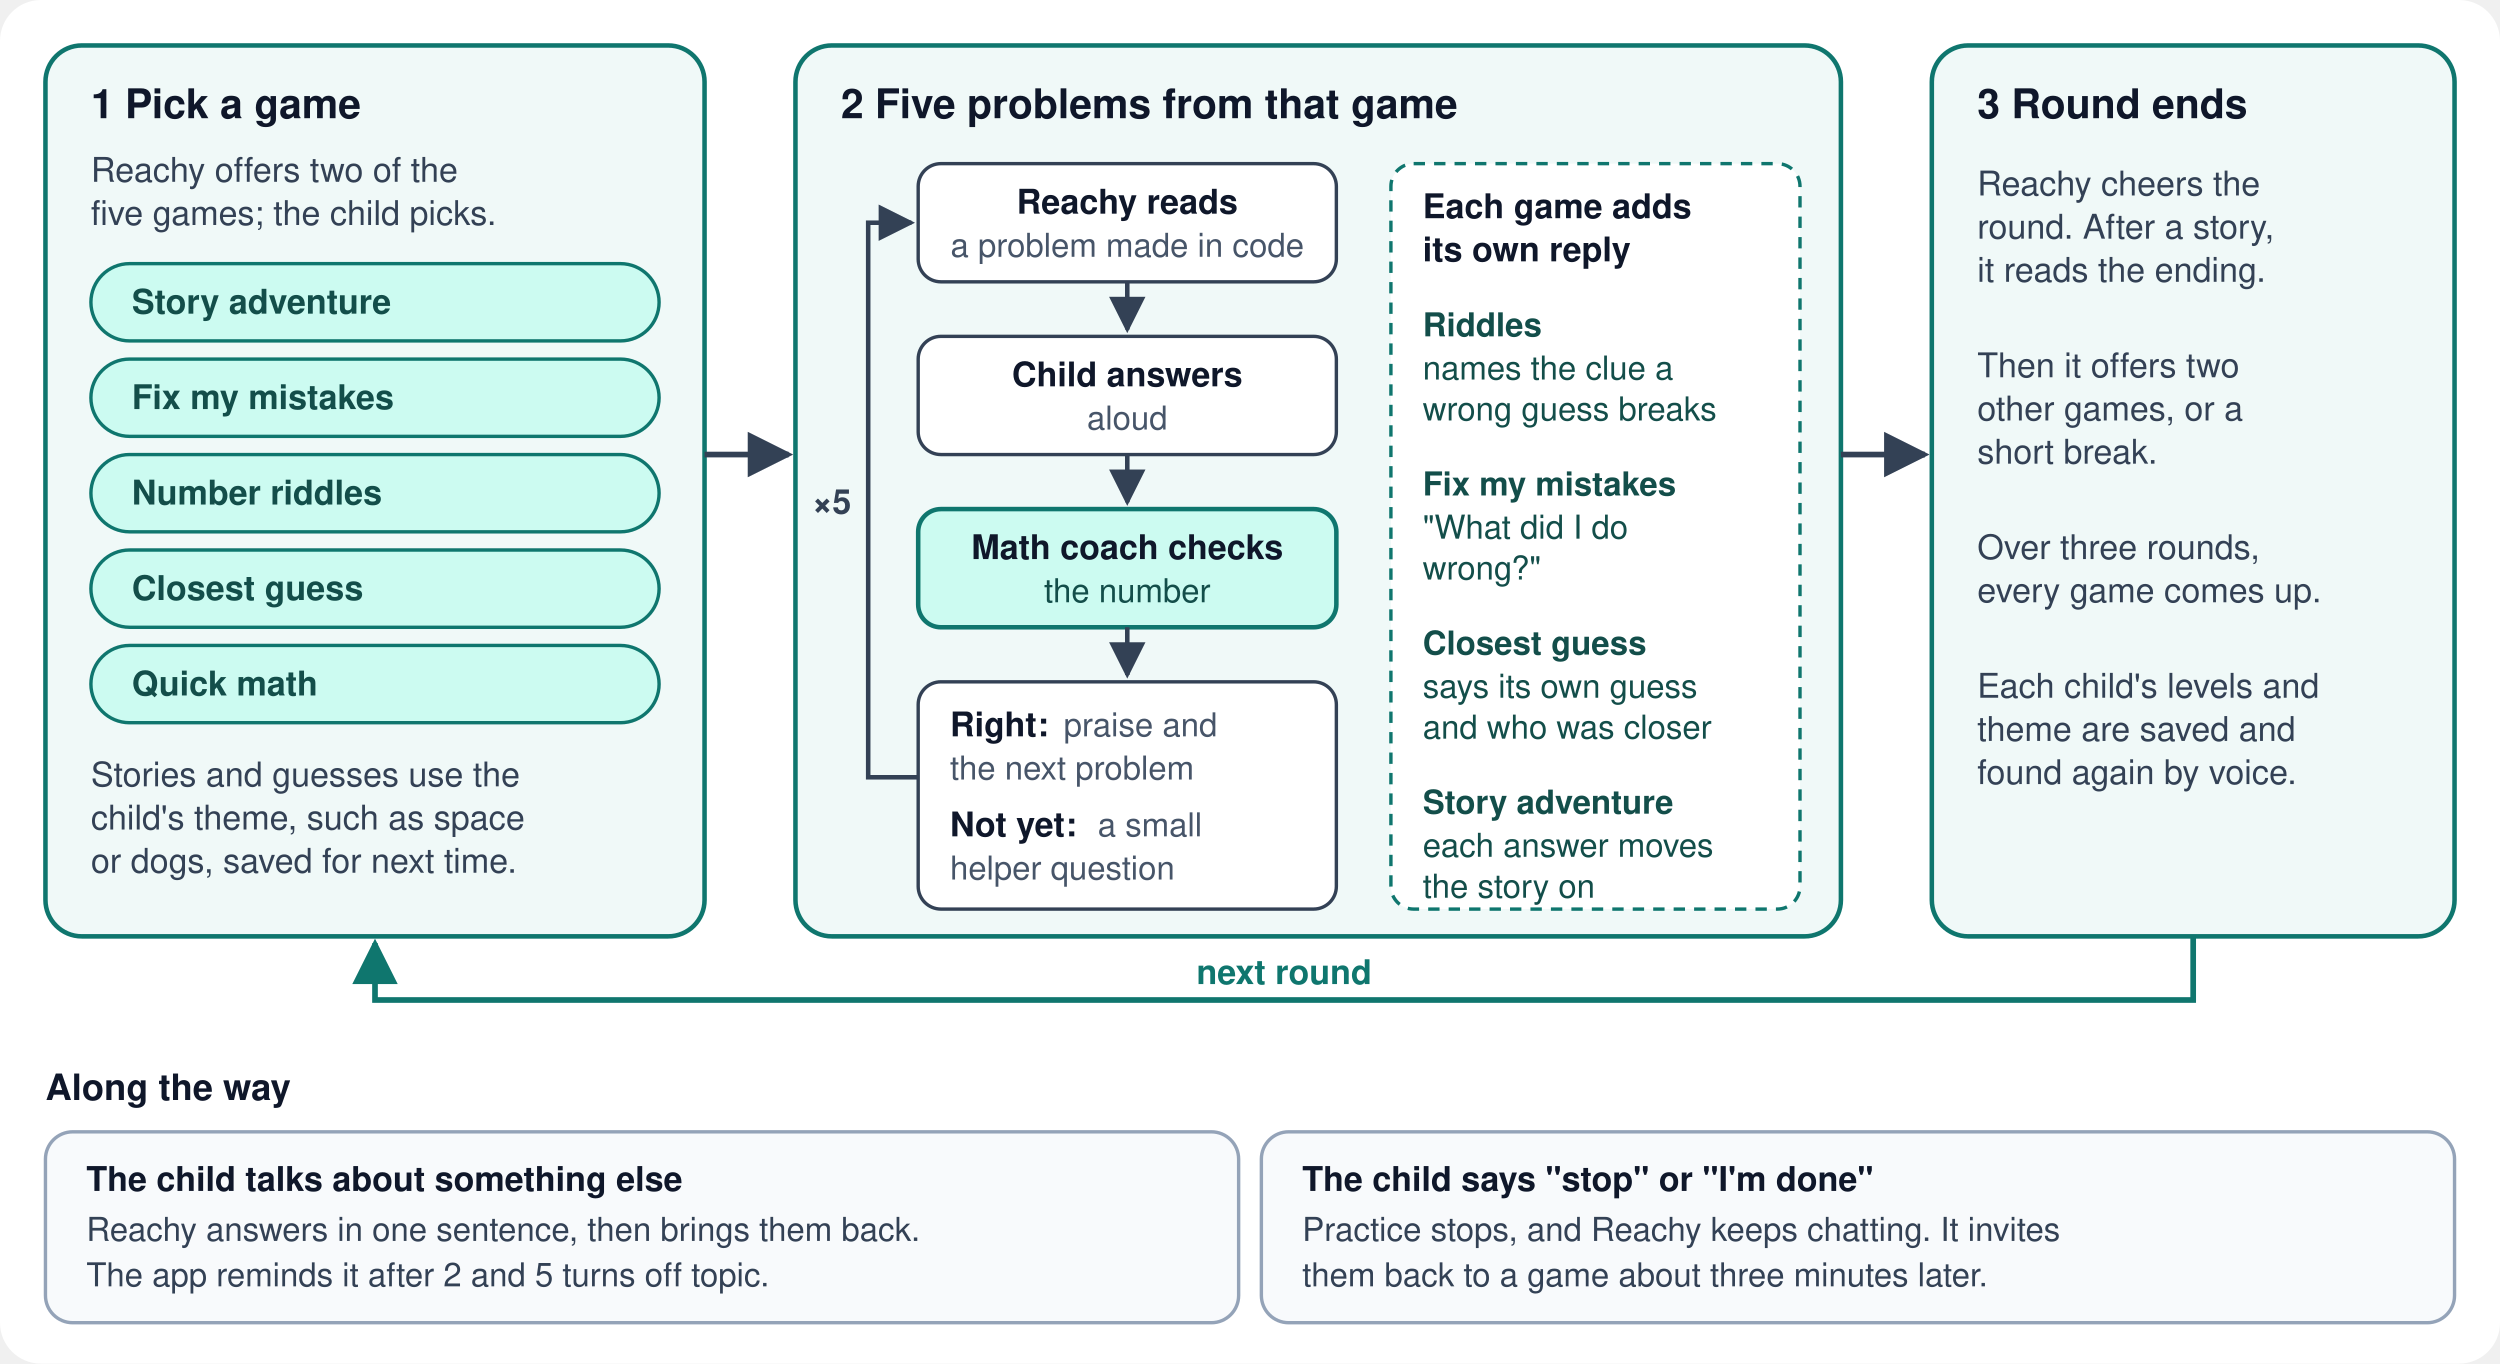
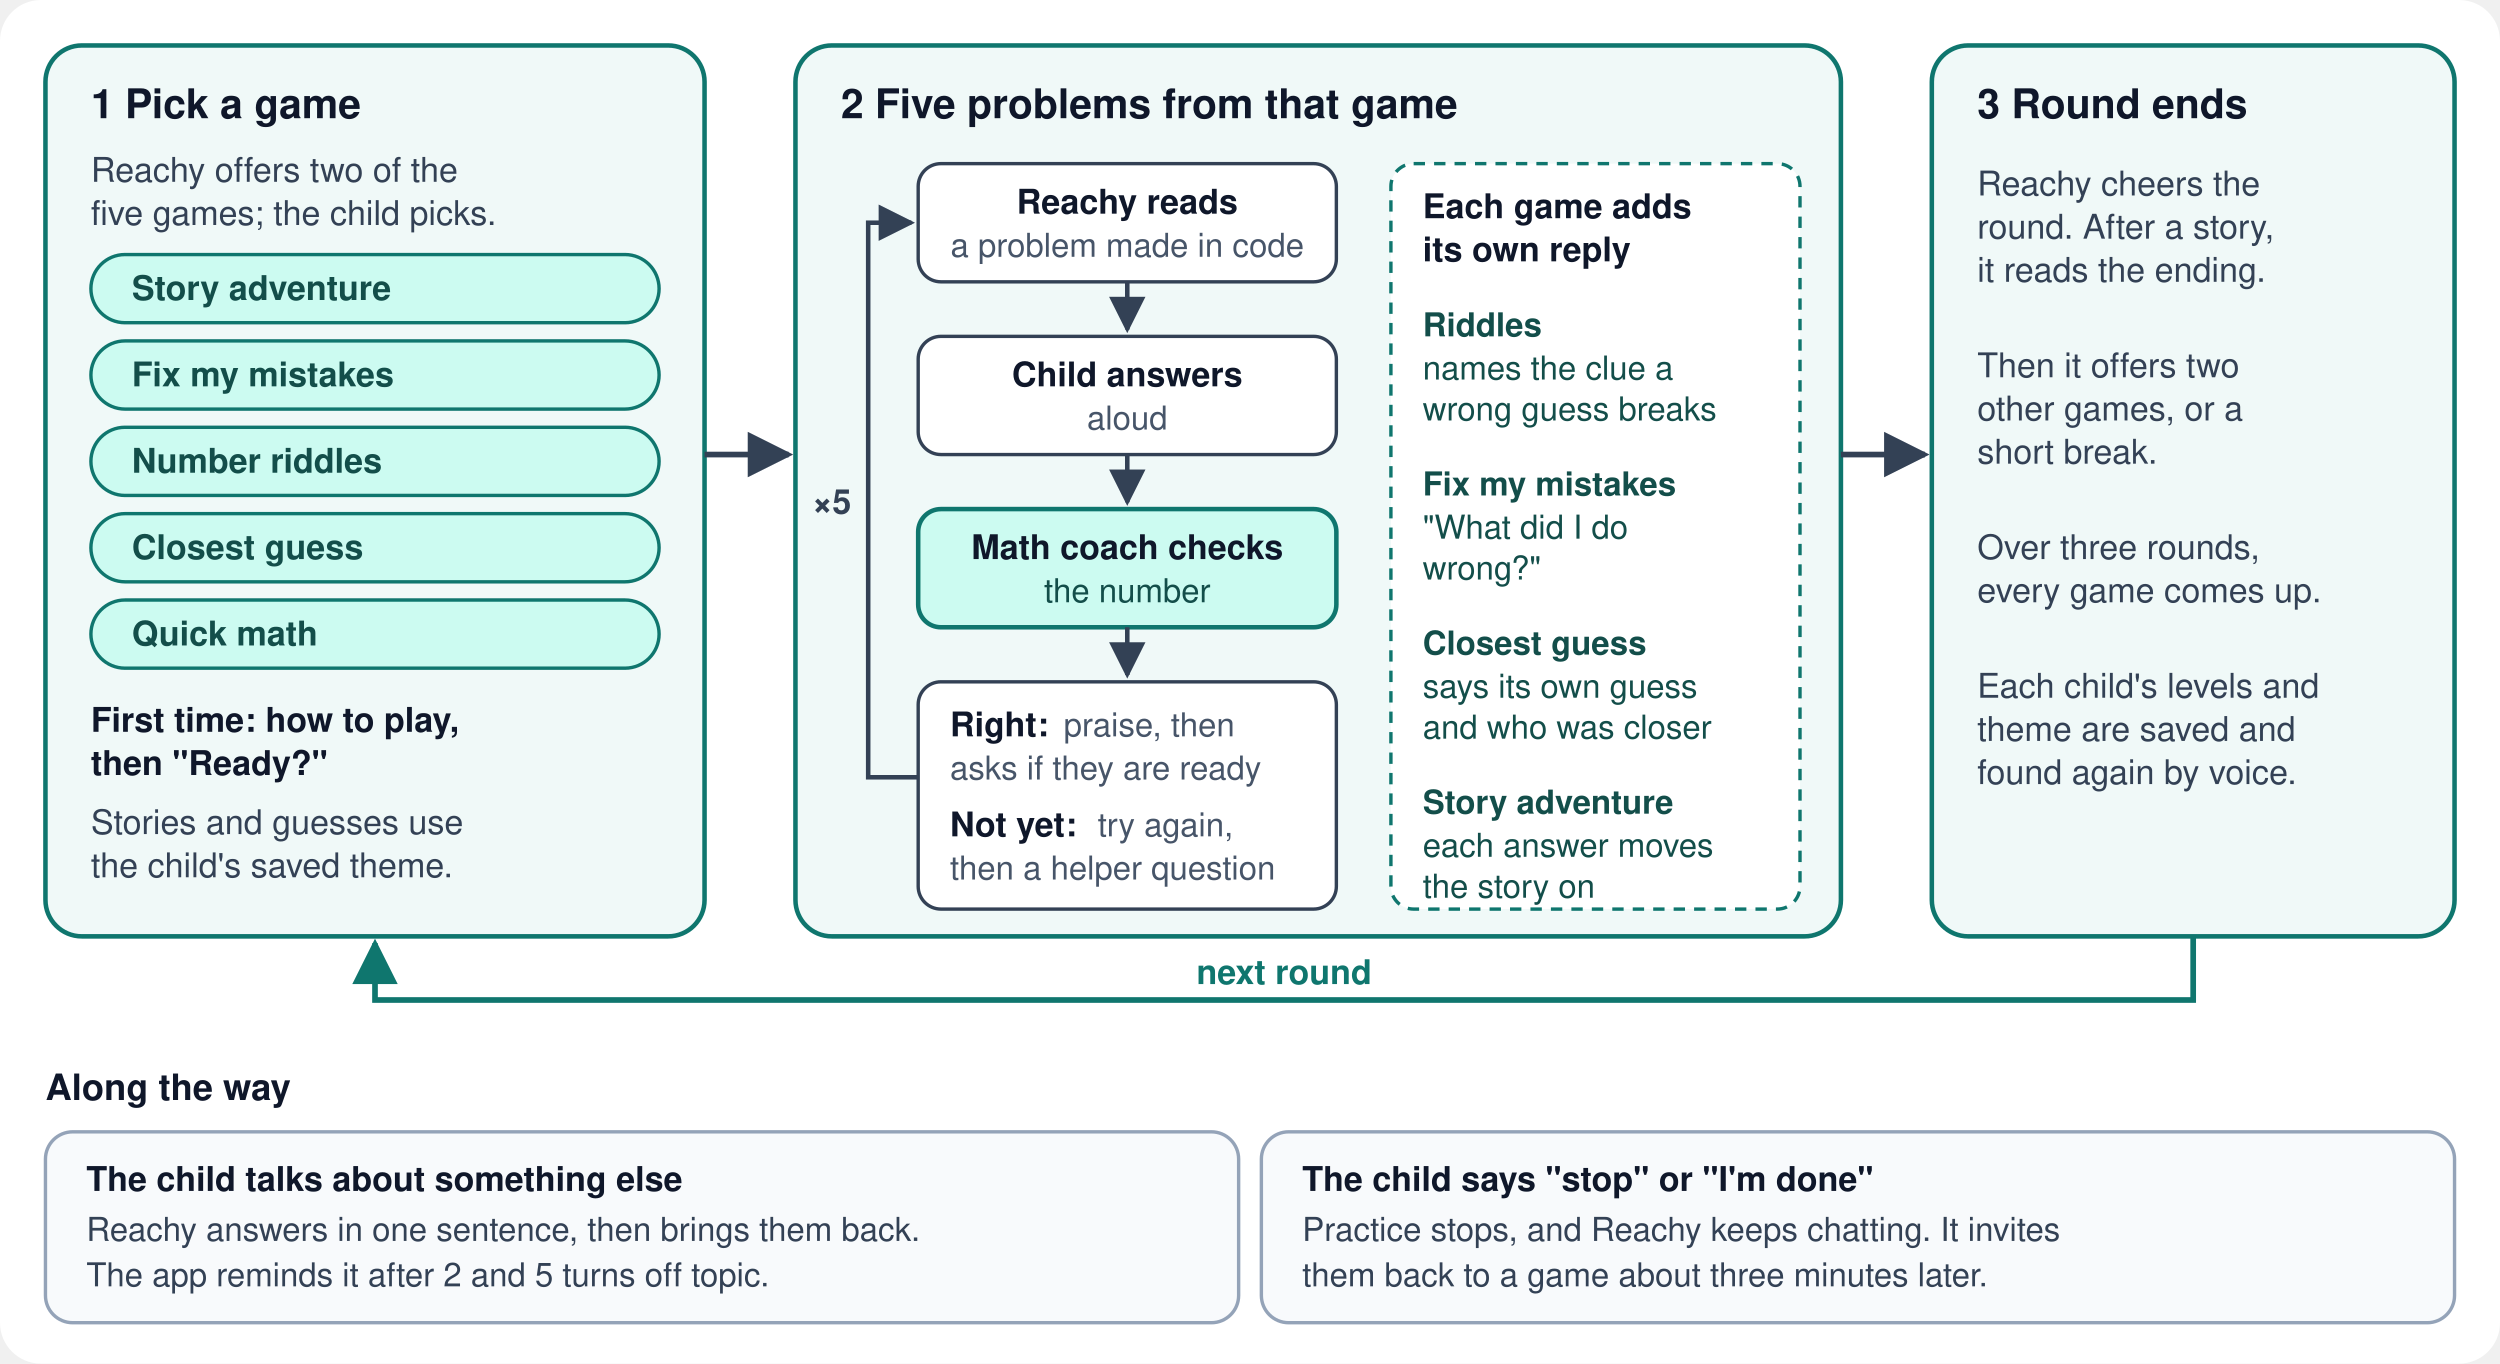
- <svg xmlns="http://www.w3.org/2000/svg" viewBox="0 0 1100 600" role="img" aria-label="How a round of math games works. First, Reachy offers two of the five games and the child picks one; stories and guessing games use the child's saved theme. Second, Reachy plays five problems from that game: it reads a problem made in code, the child answers aloud, the math coach checks the number, and Reachy praises a right answer and goes on to the next problem, or asks a small helper question. Each game adds its own reply. Third, the round ends: Reachy cheers, reads the story's ending after a story, and offers two other games or a break, which starts the next round. If the child talks about something else, Reachy answers briefly and brings them back; if the child says stop, practice stops and Reachy invites them back a few minutes later.">
+ <svg xmlns="http://www.w3.org/2000/svg" viewBox="0 0 1100 600" role="img" aria-label="How a round of math games works. First, Reachy offers two of the five games and the child picks one; stories and guessing games use the child's saved theme. The first time a child plays a game, Reachy explains how to play and asks if the child is ready. Second, Reachy plays five problems from that game: it reads a problem made in code, the child answers aloud, the math coach checks the number, and Reachy praises a right answer and asks if the child is ready for the next problem, or asks the child to try again and, after a second try, asks a small helper question. Each game adds its own reply. Third, the round ends: Reachy cheers, reads the story's ending after a story, and offers two other games or a break, which starts the next round. If the child talks about something else, Reachy answers briefly and brings them back; if the child says stop, practice stops and Reachy invites them back a few minutes later.">
  <defs>
    <marker id="gr-arrow" viewBox="0 0 10 10" refX="9" refY="5" markerWidth="8" markerHeight="8" orient="auto-start-reverse">
      <path d="M0 0 L10 5 L0 10 Z" fill="#334155" />
    </marker>
    <marker id="gr-arrow-teal" viewBox="0 0 10 10" refX="9" refY="5" markerWidth="8" markerHeight="8" orient="auto-start-reverse">
      <path d="M0 0 L10 5 L0 10 Z" fill="#0f766e" />
    </marker>
  </defs>
  <rect width="1100" height="600" rx="18" fill="#ffffff" />
  <g font-family="-apple-system, 'Segoe UI', Helvetica, Arial, sans-serif">
    <rect x="20" y="20" width="290" height="392" rx="16" fill="#f0f9f8" stroke="#0f766e" stroke-width="2" />
    <text x="40" y="52" font-size="18" font-weight="700" fill="#0f172a">1  Pick a game</text>
    <text x="40" y="80" font-size="15" fill="#334155">Reachy offers two of the</text>
    <text x="40" y="99" font-size="15" fill="#334155">five games; the child picks.</text>
    <g font-size="15" font-weight="700" fill="#134e4a">
-       <rect x="40" y="116" width="250" height="34" rx="17" fill="#ccfbf1" stroke="#0f766e" stroke-width="1.5" />
-       <text x="58" y="138">Story adventure</text>
-       <rect x="40" y="158" width="250" height="34" rx="17" fill="#ccfbf1" stroke="#0f766e" stroke-width="1.5" />
-       <text x="58" y="180">Fix my mistakes</text>
-       <rect x="40" y="200" width="250" height="34" rx="17" fill="#ccfbf1" stroke="#0f766e" stroke-width="1.5" />
-       <text x="58" y="222">Number riddles</text>
-       <rect x="40" y="242" width="250" height="34" rx="17" fill="#ccfbf1" stroke="#0f766e" stroke-width="1.5" />
-       <text x="58" y="264">Closest guess</text>
-       <rect x="40" y="284" width="250" height="34" rx="17" fill="#ccfbf1" stroke="#0f766e" stroke-width="1.5" />
-       <text x="58" y="306">Quick math</text>
+       <rect x="40" y="112" width="250" height="30" rx="15" fill="#ccfbf1" stroke="#0f766e" stroke-width="1.5" />
+       <text x="58" y="132">Story adventure</text>
+       <rect x="40" y="150" width="250" height="30" rx="15" fill="#ccfbf1" stroke="#0f766e" stroke-width="1.5" />
+       <text x="58" y="170">Fix my mistakes</text>
+       <rect x="40" y="188" width="250" height="30" rx="15" fill="#ccfbf1" stroke="#0f766e" stroke-width="1.5" />
+       <text x="58" y="208">Number riddles</text>
+       <rect x="40" y="226" width="250" height="30" rx="15" fill="#ccfbf1" stroke="#0f766e" stroke-width="1.5" />
+       <text x="58" y="246">Closest guess</text>
+       <rect x="40" y="264" width="250" height="30" rx="15" fill="#ccfbf1" stroke="#0f766e" stroke-width="1.5" />
+       <text x="58" y="284">Quick math</text>
    </g>
-     <text x="40" y="346" font-size="15" fill="#334155">Stories and guesses use the</text>
-     <text x="40" y="365" font-size="15" fill="#334155">child's theme, such as space</text>
-     <text x="40" y="384" font-size="15" fill="#334155">or dogs, saved for next time.</text>
+     <text x="40" y="322" font-size="15" font-weight="700" fill="#0f172a">First time: how to play,</text>
+     <text x="40" y="341" font-size="15" font-weight="700" fill="#0f172a">then "Ready?"</text>
+     <text x="40" y="367" font-size="15" fill="#334155">Stories and guesses use</text>
+     <text x="40" y="386" font-size="15" fill="#334155">the child's saved theme.</text>
    <line x1="310" y1="200" x2="347" y2="200" stroke="#334155" stroke-width="2.5" marker-end="url(#gr-arrow)" />
    <rect x="350" y="20" width="460" height="392" rx="16" fill="#f0f9f8" stroke="#0f766e" stroke-width="2" />
    <text x="370" y="52" font-size="18" font-weight="700" fill="#0f172a">2  Five problems from that game</text>
    <g font-size="15" fill="#0f172a">
      <rect x="404" y="72" width="184" height="52" rx="10" fill="#ffffff" stroke="#334155" stroke-width="1.5" />
      <text x="496" y="94" text-anchor="middle" font-weight="700">Reachy reads</text>
      <text x="496" y="113" text-anchor="middle" font-size="14.5" fill="#475569">a problem made in code</text>
      <rect x="404" y="148" width="184" height="52" rx="10" fill="#ffffff" stroke="#334155" stroke-width="1.5" />
      <text x="496" y="170" text-anchor="middle" font-weight="700">Child answers</text>
      <text x="496" y="189" text-anchor="middle" font-size="14.5" fill="#475569">aloud</text>
      <rect x="404" y="224" width="184" height="52" rx="10" fill="#ccfbf1" stroke="#0f766e" stroke-width="2" />
      <text x="496" y="246" text-anchor="middle" font-weight="700">Math coach checks</text>
      <text x="496" y="265" text-anchor="middle" font-size="14.5" fill="#134e4a">the number</text>
      <rect x="404" y="300" width="184" height="100" rx="10" fill="#ffffff" stroke="#334155" stroke-width="1.5" />
      <text x="418" y="324" font-weight="700">Right:</text>
-       <text x="468" y="324" font-size="14.5" fill="#475569">praise and</text>
-       <text x="418" y="343" font-size="14.5" fill="#475569">the next problem</text>
+       <text x="468" y="324" font-size="14.5" fill="#475569">praise, then</text>
+       <text x="418" y="343" font-size="14.5" fill="#475569">asks if they are ready</text>
      <text x="418" y="368" font-weight="700">Not yet:</text>
-       <text x="483" y="368" font-size="14.5" fill="#475569">a small</text>
-       <text x="418" y="387" font-size="14.5" fill="#475569">helper question</text>
+       <text x="483" y="368" font-size="14.5" fill="#475569">try again,</text>
+       <text x="418" y="387" font-size="14.5" fill="#475569">then a helper question</text>
    </g>
    <g stroke="#334155" stroke-width="2" fill="none" marker-end="url(#gr-arrow)">
      <line x1="496" y1="124" x2="496" y2="145" />
      <line x1="496" y1="200" x2="496" y2="221" />
      <line x1="496" y1="276" x2="496" y2="297" />
      <path d="M404 342 H382 V98 H401" />
    </g>
    <text x="366" y="226" font-size="15" font-weight="700" fill="#334155" text-anchor="middle">×5</text>
    <rect x="612" y="72" width="180" height="328" rx="10" fill="#ffffff" stroke="#0f766e" stroke-width="1.5" stroke-dasharray="5 4" />
    <text x="626" y="96" font-size="15" font-weight="700" fill="#0f172a">Each game adds</text>
    <text x="626" y="115" font-size="15" font-weight="700" fill="#0f172a">its own reply</text>
    <g font-size="14.5" fill="#134e4a">
      <text x="626" y="148" font-weight="700">Riddles</text>
      <text x="626" y="167">names the clue a</text>
      <text x="626" y="185">wrong guess breaks</text>
      <text x="626" y="218" font-weight="700">Fix my mistakes</text>
      <text x="626" y="237">"What did I do</text>
      <text x="626" y="255">wrong?"</text>
      <text x="626" y="288" font-weight="700">Closest guess</text>
      <text x="626" y="307">says its own guess</text>
      <text x="626" y="325">and who was closer</text>
      <text x="626" y="358" font-weight="700">Story adventure</text>
      <text x="626" y="377">each answer moves</text>
      <text x="626" y="395">the story on</text>
    </g>
    <line x1="810" y1="200" x2="847" y2="200" stroke="#334155" stroke-width="2.5" marker-end="url(#gr-arrow)" />
    <rect x="850" y="20" width="230" height="392" rx="16" fill="#f0f9f8" stroke="#0f766e" stroke-width="2" />
    <text x="870" y="52" font-size="18" font-weight="700" fill="#0f172a">3  Round ends</text>
    <g font-size="15" fill="#334155">
      <text x="870" y="86">Reachy cheers the</text>
      <text x="870" y="105">round. After a story,</text>
      <text x="870" y="124">it reads the ending.</text>
      <text x="870" y="166">Then it offers two</text>
      <text x="870" y="185">other games, or a</text>
      <text x="870" y="204">short break.</text>
      <text x="870" y="246">Over three rounds,</text>
      <text x="870" y="265">every game comes up.</text>
      <text x="870" y="307">Each child's levels and</text>
      <text x="870" y="326">theme are saved and</text>
      <text x="870" y="345">found again by voice.</text>
    </g>
    <path d="M965 412 V440 H165 V415" fill="none" stroke="#0f766e" stroke-width="2.5" marker-end="url(#gr-arrow-teal)" />
    <text x="565" y="433" font-size="15" font-weight="700" fill="#0f766e" text-anchor="middle">next round</text>
    <text x="20" y="484" font-size="16" font-weight="700" fill="#0f172a">Along the way</text>
    <rect x="20" y="498" width="525" height="84" rx="12" fill="#f8fafc" stroke="#94a3b8" stroke-width="1.5" />
    <text x="38" y="524" font-size="15" font-weight="700" fill="#0f172a">The child talks about something else</text>
    <text x="38" y="546" font-size="14.5" fill="#334155">Reachy answers in one sentence, then brings them back.</text>
    <text x="38" y="566" font-size="14.5" fill="#334155">The app reminds it after 2 and 5 turns off topic.</text>
    <rect x="555" y="498" width="525" height="84" rx="12" fill="#f8fafc" stroke="#94a3b8" stroke-width="1.5" />
    <text x="573" y="524" font-size="15" font-weight="700" fill="#0f172a">The child says "stop" or "I'm done"</text>
    <text x="573" y="546" font-size="14.5" fill="#334155">Practice stops, and Reachy keeps chatting. It invites</text>
    <text x="573" y="566" font-size="14.5" fill="#334155">them back to a game about three minutes later.</text>
  </g>
</svg>
